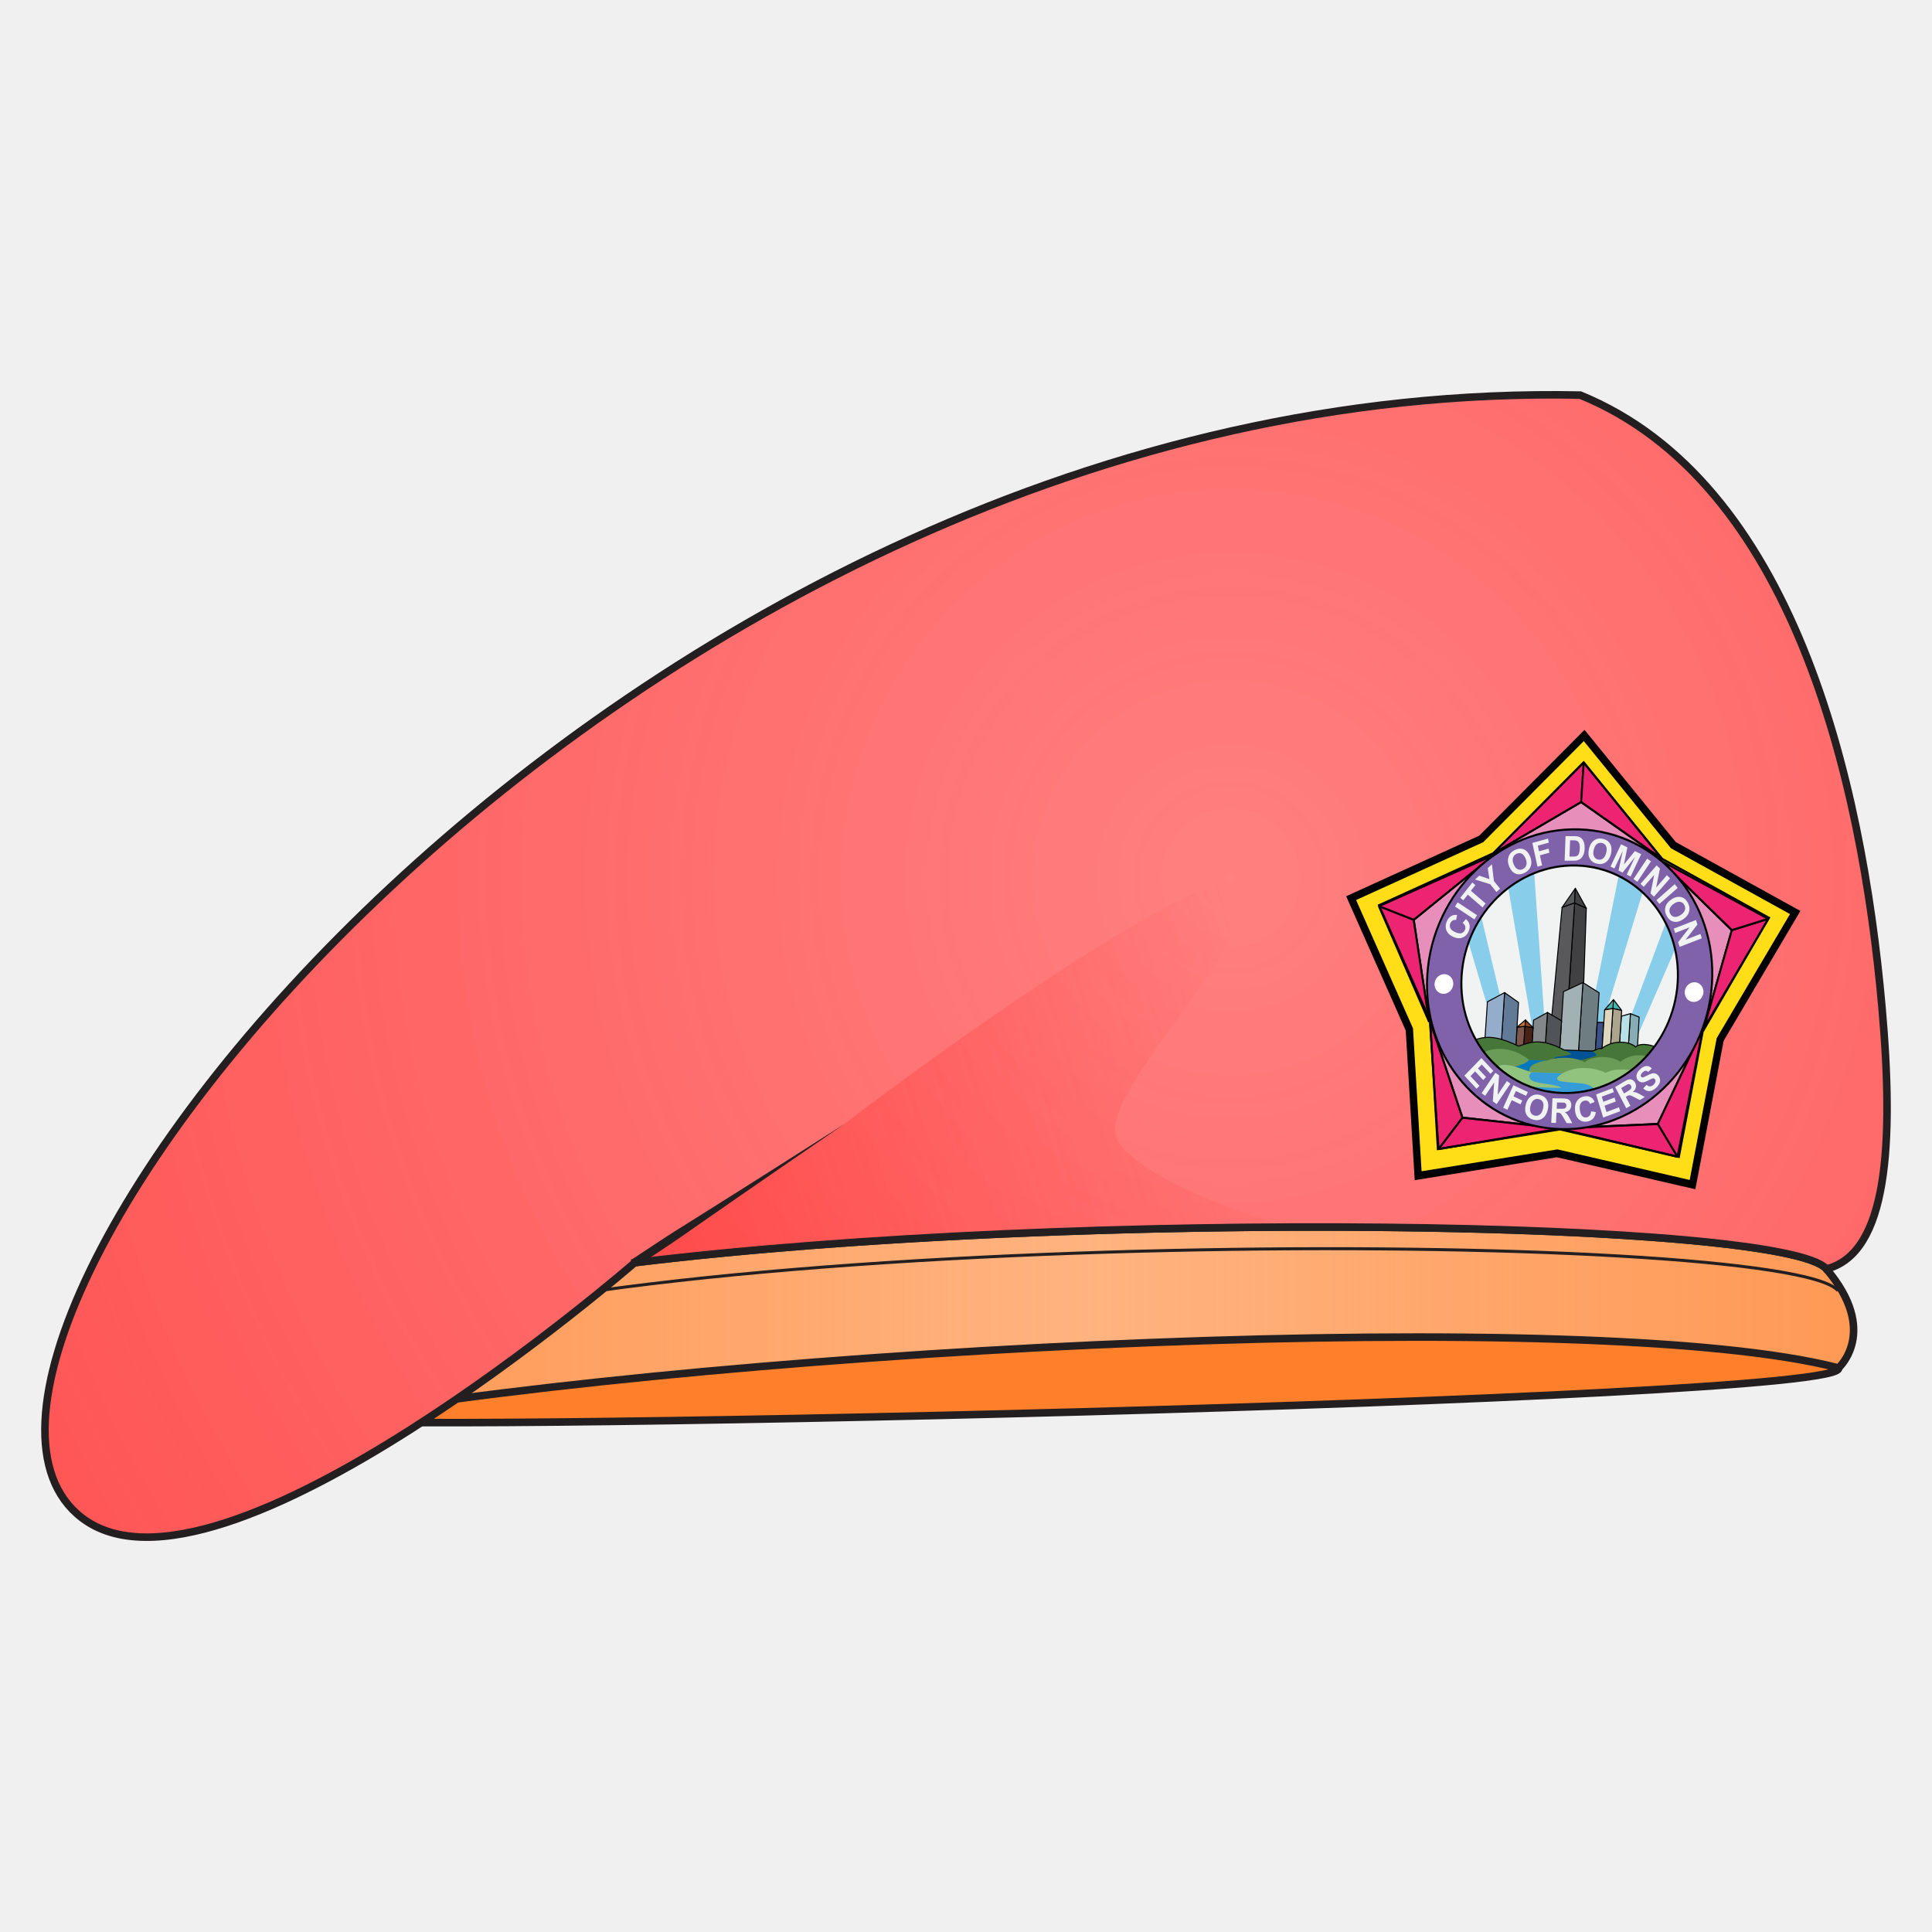
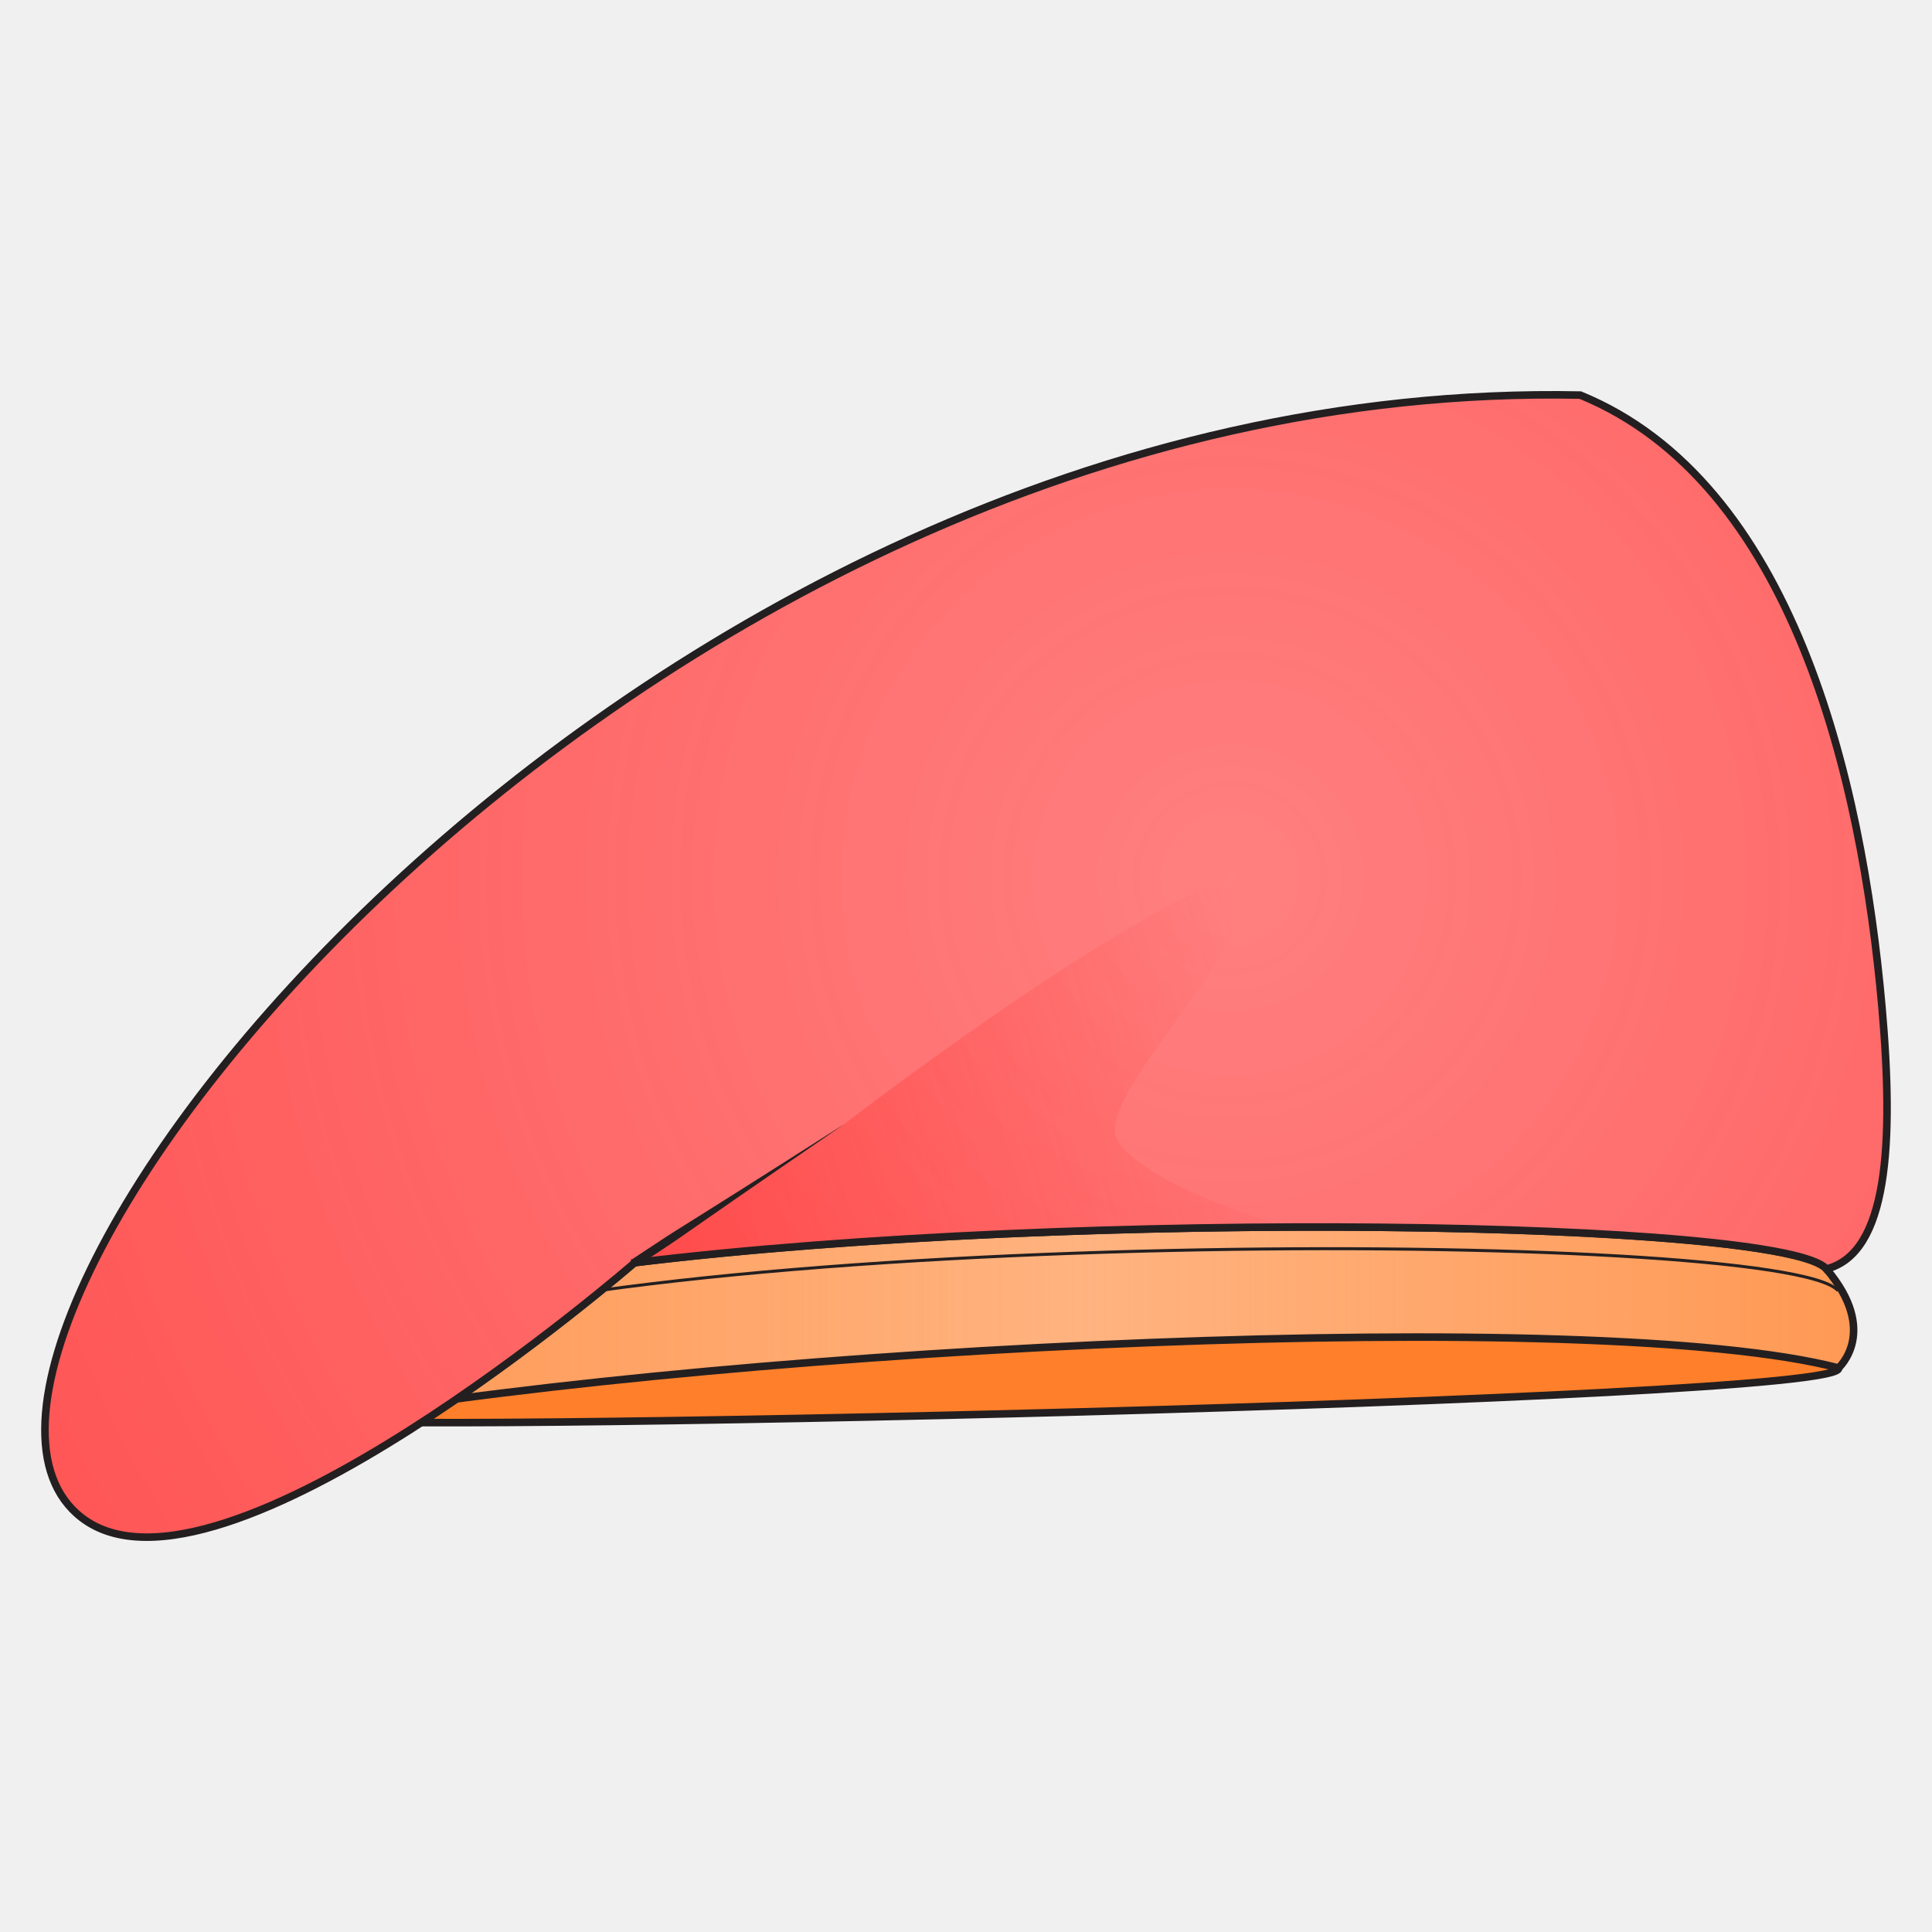
<svg xmlns="http://www.w3.org/2000/svg" xmlns:xlink="http://www.w3.org/1999/xlink" viewBox="0 0 256 256">
  <defs>
    <linearGradient id="innoGrad3">
      <stop offset="0" stop-color="#ff2a2a" stop-opacity="0" />
      <stop offset="1" stop-color="#ff2a2a" stop-opacity=".502" />
    </linearGradient>
    <linearGradient id="innoGrad2">
      <stop offset="0" stop-color="#ff2a2a" stop-opacity=".502" />
      <stop offset="1" stop-color="#ff2a2a" stop-opacity="0" />
    </linearGradient>
    <linearGradient id="innoGrad1">
      <stop offset="0" stop-color="#ff7f2a" stop-opacity=".502" />
      <stop offset=".5" stop-color="#ff7f2a" stop-opacity="0" />
      <stop offset="1" stop-color="#ff7f2a" stop-opacity=".502" />
    </linearGradient>
    <linearGradient id="linearGradient855" x1="42.611" x2="246.112" y1="175.326" y2="175.326" gradientUnits="userSpaceOnUse" xlink:href="#innoGrad1" />
    <linearGradient id="linearGradient885" x1="84.414" x2="170.58" y1="167.79" y2="141.82" gradientUnits="userSpaceOnUse" xlink:href="#innoGrad2" />
    <radialGradient id="radialGradient893" cx="153.821" cy="119.399" r="122.546" fx="153.821" fy="119.399" gradientTransform="matrix(1.4754 0 0 1.47631 -63.92 -59.945)" gradientUnits="userSpaceOnUse" xlink:href="#innoGrad3" />
  </defs>
  <path fill="#ff7f2a" stroke="#231f20" stroke-miterlimit="10" d="M243.61 181.26c-4.756-11.196-189.098-6.309-200.499 6.717-1.799 2.056 202.411-2.218 200.5-6.717z" />
-   <path fill="#ffb380" d="M242.011 168.145c7.036 8.316 1.6 13.115 1.6 13.115-31.977-8.317-144.54-2.879-200.5 6.717v-11.56c35.815-16.909 191.865-16.588 198.9-8.272z" style="font-variant-east_asian:normal" />
+   <path fill="#ffb380" d="M242.011 168.145c7.036 8.316 1.6 13.115 1.6 13.115-31.977-8.317-144.54-2.879-200.5 6.717v-11.56c35.815-16.909 191.865-16.588 198.9-8.272z" />
  <path fill="url(#linearGradient855)" stroke="#231f20" stroke-miterlimit="10" d="M242.011 168.145c7.036 8.316 1.6 13.115 1.6 13.115-31.977-8.317-144.54-2.879-200.5 6.717v-11.56c35.815-16.909 191.865-16.588 198.9-8.272z" />
  <path fill="none" stroke="#231f20" stroke-miterlimit="10" stroke-width=".4" d="M44.645 179.293c35.815-16.909 191.865-16.587 198.9-8.271" />
  <path fill="#ff8080" d="M84.1 167.315c59.222-7.226 152.509-5.556 157.911.83 8.155-2.085 8.965-16.606 7.355-34.75-2.682-30.242-11.831-69.528-39.972-81.044-127.27-2.56-226.949 126.834-198.58 148.74C29.04 215.168 84.1 167.316 84.1 167.316z" />
  <path fill="url(#linearGradient885)" d="M163.027 116.326c8.115 5.318-19.026 28.828-14.83 34.986 4.198 6.157 22.383 11.28 22.383 11.28-28.59.122-60.75 1.583-86.48 4.723l27.763-18.362s35.153-27.073 51.164-32.627z" />
  <path fill="url(#radialGradient893)" stroke="#231f20" stroke-miterlimit="10" d="M84.1 167.315c59.222-7.226 152.509-5.556 157.911.83 8.155-2.085 8.965-16.606 7.355-34.75-2.682-30.242-11.831-69.528-39.972-81.044-127.27-2.56-226.949 126.834-198.58 148.74C29.04 215.168 84.1 167.316 84.1 167.316z" />
  <path fill="#231f20" d="M111.863 148.953c-27.962 17.81-18.705 11.689-28.077 17.887l.628.95c9.372-6.199.117-.076 27.45-18.837z" />
-   <g stroke-width=".66" transform="matrix(.39757 .01287 -.0271 .41862 58.88 56.729)">
-     <path fill="#ffde17" stroke="#000" stroke-miterlimit="10" stroke-width="2.448" d="M385.703 217.684l-45.738 8.498-6.067-46.113-22.195-40.883 41.986-20.02 32.014-33.746 32.038 33.747 41.962 20.019-22.219 40.883-6.067 46.113z" />
-     <path fill="#e78ebb" stroke="#000" stroke-linejoin="bevel" stroke-miterlimit="10" d="M386.122 106.48l-28.12 17.143h56.256zm-27.971 17.67l-25.174 21.255 7.348 32.103zm28.133 85.662l-45.755-32.73 12.911 30.31zm52.726-64.407l-7.348 32.103-17.826-53.357z" />
-     <path fill="#e78ebb" stroke="#000" stroke-linejoin="bevel" stroke-miterlimit="10" d="M431.458 177.082l-12.91 30.31-32.845 2.42z" />
-     <path fill="#ed2472" stroke="#000" stroke-linejoin="bevel" stroke-miterlimit="10" d="M386.122 93.98v12.5l-28.12 17.143zm0 0l28.136 29.643-28.136-17.142zm-53.145 51.425l7.348 32.103-19.203-36.063zm25.174-21.255l-25.174 21.255-11.855-3.96zm28.133 85.662l-40.117 7.748 7.273-10.167z" />
-     <path fill="#ed2472" stroke="#000" stroke-linejoin="bevel" stroke-miterlimit="10" d="M353.44 207.393l-7.273 10.167-5.638-40.478zm97.425-65.948l-11.855 3.96-7.348 32.103z" />
-     <path fill="#ed2472" stroke="#000" stroke-linejoin="bevel" stroke-miterlimit="10" d="M450.865 141.445l-37.029-17.294 25.174 21.254zm-32.317 65.948l-32.845 2.419 40.117 7.748zm12.91-30.311l-12.91 30.31 7.272 10.168z" />
-     <path fill="none" stroke="#000" stroke-miterlimit="10" d="M358.002 123.56l28.12-29.641 28.136 29.642 36.864 17.585-19.512 35.908-5.329 40.506-40.159-7.461-40.175 7.46-5.328-40.505-19.497-35.908z" />
-     <circle cx="386.122" cy="162.575" r="47.429" fill="#7f62aa" stroke="#000" stroke-miterlimit="10" />
-     <path fill="#88cdea" d="M422.122 162.575c0 19.877-16.121 36-36 36-19.881 0-36-16.123-36-36 0-19.882 16.119-36.001 36-36.001 19.879-.001 36 16.118 36 36z" />
-     <g fill="#f1f2f2">
-       <path d="M349.33 145.867l1.013-1.233c.701.532 1.141 1.126 1.322 1.783.18.657.116 1.372-.194 2.146-.384.958-1.026 1.614-1.928 1.969-.902.355-1.919.305-3.055-.15-1.201-.481-2.009-1.165-2.425-2.051-.416-.886-.421-1.834-.017-2.844.354-.882.901-1.495 1.644-1.837.44-.205.981-.273 1.625-.206l-.233 1.58c-.408-.064-.775-.005-1.1.179-.325.184-.565.47-.72.856-.214.535-.196 1.045.055 1.532.25.486.805.902 1.665 1.246.912.365 1.627.46 2.146.289.519-.173.883-.522 1.093-1.047.155-.387.166-.77.031-1.146-.135-.378-.442-.733-.922-1.066zm3.839-1.218l-6.745-3.858.779-1.362 6.745 3.858zm2.438-3.889l-5.17-3.865-1.381 1.846-1.053-.787 3.698-4.945 1.053.788-1.377 1.842 5.17 3.867zm4.292-5.002l-2.237-2.385-5.154-1.335 1.341-1.258 3.437.99-.796-3.467 1.318-1.236 1.002 5.244 2.23 2.378zm3.747-8.083c-.367-.701-.57-1.345-.61-1.93a3.66 3.66 0 0 1 .146-1.28c.125-.42.313-.782.565-1.085.334-.406.781-.756 1.341-1.05 1.014-.531 1.99-.642 2.929-.332.938.31 1.701 1.026 2.288 2.146.582 1.11.735 2.139.46 3.083-.275.944-.918 1.68-1.93 2.21-1.023.536-2.001.65-2.932.342s-1.683-1.008-2.257-2.104zm1.408-.797c.408.78.897 1.276 1.468 1.49.571.214 1.133.175 1.687-.115s.904-.728 1.05-1.313c.146-.585.01-1.277-.408-2.075-.413-.79-.895-1.287-1.443-1.494-.549-.207-1.11-.161-1.683.14-.573.3-.932.738-1.077 1.315-.144.576-.009 1.26.406 2.052zm7.949.466l-2.216-7.448 5.106-1.52.375 1.26-3.602 1.073.524 1.763 3.109-.925.375 1.26-3.109.925.942 3.165zm8.677-9.931l2.866-.082c.646-.02 1.141.017 1.482.106.459.122.856.349 1.191.682.335.333.594.746.777 1.237.185.49.286 1.1.308 1.829.018.639-.046 1.192-.191 1.66-.179.57-.442 1.036-.793 1.396-.265.272-.626.49-1.084.65-.343.12-.804.188-1.383.205l-2.951.084zm1.606 1.269l.146 5.145 1.171-.034c.438-.012.753-.046.946-.101.253-.071.46-.185.624-.341.164-.156.293-.41.389-.761.096-.351.136-.827.119-1.427-.017-.6-.083-1.06-.198-1.378-.115-.318-.271-.565-.467-.74a1.497 1.497 0 0 0-.736-.345c-.221-.043-.65-.056-1.29-.038zm6.459 2.541c.139-.78.372-1.412.699-1.9.244-.357.544-.665.9-.92a3.008 3.008 0 0 1 1.111-.512c.513-.117 1.08-.12 1.703-.008 1.127.202 1.966.712 2.518 1.532.552.82.717 1.853.494 3.098-.221 1.235-.729 2.14-1.524 2.719-.796.577-1.756.766-2.88.565-1.138-.203-1.979-.712-2.527-1.525-.547-.815-.712-1.831-.494-3.05zm1.601.233c-.155.866-.072 1.558.248 2.077.32.519.788.833 1.403.943.616.11 1.161-.021 1.635-.395.475-.373.791-1.003.949-1.89.156-.876.081-1.565-.227-2.065-.307-.5-.779-.807-1.416-.92-.636-.114-1.188.013-1.656.38-.467.366-.779.989-.936 1.87zm5.945 5.113l3.032-7.154 2.162.917-.771 5.43 3.352-4.336 2.167.918-3.032 7.154-1.343-.57 2.388-5.631-3.808 5.03-1.391-.59.972-6.23-2.387 5.63zm7.917 3.71l4.095-6.604 1.333.827-4.095 6.604zm2.437 1.426l4.959-5.982 1.176.974-.863 6.025 3.312-3.995 1.122.93-4.959 5.982-1.212-1.005.822-5.9-3.234 3.9zm5.645 5.009l5.734-5.244 1.059 1.158-5.734 5.243zm4.971-.409c.655-.444 1.271-.72 1.849-.824a3.667 3.667 0 0 1 1.288 0 3.05 3.05 0 0 1 1.143.439c.441.286.84.69 1.194 1.214.643.948.862 1.905.66 2.873-.202.968-.827 1.806-1.874 2.516-1.039.704-2.043.972-3.012.805-.969-.167-1.773-.723-2.414-1.667-.648-.957-.872-1.915-.671-2.875.2-.96.812-1.787 1.837-2.481zm.951 1.309c-.729.494-1.167 1.036-1.314 1.627-.148.59-.047 1.146.305 1.664.351.518.825.816 1.423.896.598.079 1.27-.134 2.016-.64.737-.5 1.178-1.034 1.321-1.603.143-.57.034-1.121-.329-1.656-.362-.536-.839-.843-1.428-.921-.589-.078-1.255.13-1.994.633zm.463 7.905l7.193-2.94.577 1.414-3.601 4.907 4.804-1.963.551 1.35-7.192 2.939-.596-1.457 3.506-4.816-4.69 1.917z" />
-     </g>
-     <g fill="#f1f2f2">
-       <path d="M353.192 194.1l5.281-5.724 4.244 3.916-.894.968-3.088-2.85-1.171 1.27 2.874 2.65-.89.966-2.874-2.651-1.438 1.558 3.198 2.95-.89.965zm6.11 5.368l4.144-6.595 1.295.814-.068 6.1 2.768-4.403 1.237.777-4.144 6.594-1.336-.84.044-5.971-2.702 4.3zm7.475 4.38l2.912-7.224 4.952 1.996-.493 1.223-3.493-1.408-.689 1.709 3.016 1.216-.493 1.223-3.016-1.216-1.237 3.069zm7.45-1.164c.155-.777.402-1.407.74-1.89.251-.353.558-.655.92-.904a3.016 3.016 0 0 1 1.125-.49c.516-.106 1.085-.098 1.707.026 1.125.225 1.956.754 2.492 1.587s.68 1.87.432 3.114c-.246 1.233-.774 2.13-1.583 2.693-.81.563-1.775.73-2.897.508-1.136-.227-1.97-.754-2.501-1.58-.533-.827-.677-1.848-.435-3.064zm1.6.266c-.173.865-.104 1.56.206 2.086.311.526.773.85 1.388.974.615.123 1.164.002 1.646-.362.483-.364.813-.988.989-1.874.175-.876.113-1.566-.184-2.074-.298-.507-.765-.824-1.4-.951-.635-.127-1.191-.012-1.667.347s-.803.975-.978 1.854zm7.274 5.176l-.126-7.788 3.31-.054c.832-.013 1.437.047 1.816.18.381.135.686.379.918.732.232.354.354.762.361 1.222.008.585-.156 1.07-.492 1.456-.338.387-.848.635-1.529.745.344.192.627.406.854.64.225.233.529.65.914 1.25l.977 1.503-1.881.03-1.164-1.676c-.414-.6-.696-.976-.847-1.131a1.2 1.2 0 0 0-.478-.316c-.167-.056-.432-.081-.793-.075l-.319.006.053 3.25zm1.5-4.52l1.163-.02c.754-.012 1.225-.052 1.411-.118a.842.842 0 0 0 .436-.336c.104-.158.154-.354.15-.587-.004-.263-.078-.473-.221-.632-.143-.16-.342-.258-.596-.296-.128-.016-.511-.02-1.148-.008l-1.227.02zm11.509.472l1.588.185c-.066.879-.328 1.573-.783 2.08-.455.51-1.094.844-1.914 1.003-1.016.197-1.918.012-2.705-.555-.789-.567-1.299-1.452-1.533-2.655-.246-1.272-.109-2.324.412-3.156.52-.831 1.314-1.351 2.387-1.56.936-.181 1.748-.052 2.439.388.412.26.764.679 1.055 1.257l-1.457.66a1.643 1.643 0 0 0-.748-.828c-.33-.174-.701-.221-1.111-.141-.566.109-.988.402-1.262.877-.273.476-.322 1.169-.146 2.08.188.967.496 1.62.924 1.964.426.343.918.46 1.475.353.41-.08.738-.278.982-.597.245-.32.376-.77.397-1.355zm4.158 1.849l-2.873-7.24 5.367-2.13.486 1.226-3.906 1.55.637 1.604 3.635-1.442.484 1.22-3.635 1.442.781 1.97 4.045-1.604.484 1.22zm7.471-3.182l-4.158-6.585 2.799-1.768c.703-.444 1.252-.708 1.645-.791a1.797 1.797 0 0 1 1.166.147c.383.18.695.467.941.856.313.494.426.993.338 1.499-.088.505-.393.982-.918 1.43.393-.013.746.022 1.061.105.314.082.791.279 1.432.59l1.615.778-1.59 1.004-1.865-.826c-.666-.296-1.104-.472-1.313-.525a1.206 1.206 0 0 0-.572-.021c-.172.04-.412.156-.717.349l-.27.17 1.736 2.749zm-1.07-4.64l.984-.621c.637-.403 1.02-.682 1.143-.836a.838.838 0 0 0 .197-.514 1.015 1.015 0 0 0-.176-.58c-.141-.221-.313-.362-.518-.424-.205-.062-.426-.042-.664.058-.117.054-.445.25-.984.59l-1.037.656zm6.279-1.81l1.021-1.15c.418.315.811.465 1.182.45.369-.015.73-.185 1.08-.51.371-.344.578-.682.621-1.014.043-.332-.033-.603-.229-.813a.705.705 0 0 0-.438-.234c-.168-.021-.383.024-.645.137-.178.079-.563.28-1.154.606-.76.42-1.369.634-1.826.642-.641.01-1.172-.21-1.59-.662a2.012 2.012 0 0 1-.51-1.046c-.071-.406-.012-.82.176-1.24.189-.42.502-.833.941-1.24.717-.664 1.402-1.007 2.055-1.028.654-.021 1.234.222 1.738.729l-1.107 1.12c-.32-.248-.621-.361-.904-.34-.281.022-.584.184-.908.484-.336.31-.533.623-.596.937a.565.565 0 0 0 .145.524.601.601 0 0 0 .494.188c.258-.013.729-.213 1.412-.601.686-.387 1.227-.635 1.627-.742.4-.107.789-.11 1.17-.005.379.105.736.338 1.07.699.303.327.496.718.58 1.172.082.455.021.905-.182 1.353-.203.448-.553.9-1.051 1.36-.721.669-1.43 1.017-2.127 1.04-.695.026-1.377-.246-2.045-.816z" />
-     </g>
-     <circle cx="344.408" cy="165.361" r="2.786" fill="#fff" stroke="#fff" stroke-miterlimit="10" />
-     <circle cx="427.789" cy="165.361" r="2.786" fill="#fff" stroke="#fff" stroke-miterlimit="10" />
-     <path fill="#f1f2f2" d="M390.461 197.929l9.729-68.502s-4.24-2.852-14.068-2.854c-9.828-.002-14.06 2.85-14.06 2.85l9.729 68.536zm-18.399-2.205l-16.654-51.936s1.271-2.088 4.047-5.225c2.776-3.137 4.28-4.181 4.28-4.181l15.887 63.305s-1.396-.03-4-.707c-2.604-.677-3.56-1.256-3.56-1.256zm-20.354-43.744l15.892 41.467s-4.561-2.383-7.946-6.475c-3.859-4.665-4.64-5.97-6.809-10.646-2.169-4.677-2.452-9.327-2.452-9.327s-.563-3.938 0-8.854c.563-4.916 1.315-6.164 1.315-6.164zm48.496 43.744l16.653-51.936s-1.271-2.088-4.048-5.225c-2.776-3.137-4.279-4.181-4.279-4.181l-15.887 63.305s1.396-.03 4-.707c2.604-.677 3.561-1.256 3.561-1.256zm20.354-43.744l-15.892 41.467s4.562-2.383 7.946-6.475c3.858-4.665 4.639-5.97 6.809-10.646 2.17-4.677 2.451-9.327 2.451-9.327s.563-3.938 0-8.854c-.563-4.916-1.314-6.164-1.314-6.164z" />
-     <path fill="#414042" stroke="#000" stroke-linejoin="round" stroke-width=".33" d="M391.289 176.479l-1.147-36.515-4-1.545-.013 39.477z" />
-     <path fill="#58595b" stroke="#000" stroke-linejoin="round" stroke-width=".33" d="M386.142 138.419l-4.078 1.545 4-6.172z" />
-     <path fill="#414042" stroke="#000" stroke-linejoin="round" stroke-width=".33" d="M386.064 133.792l.078 4.627 4 1.545z" />
-     <path fill="#59585b" stroke="#000" stroke-linejoin="round" stroke-width=".33" d="M382.064 139.964l4.078-1.545-.066 39.477-5.16-1.417z" />
-     <path fill="#6e7d81" stroke="#000" stroke-linejoin="round" stroke-width=".33" d="M396.224 166.549l-5.604-3.061v21.668h5.604z" />
-     <path fill="#a1b1b4" stroke="#000" stroke-linejoin="round" stroke-width=".33" d="M390.62 185.156l-6.289-.001v-18.606l6.289-3.061z" />
-     <path fill="#515456" stroke="#000" stroke-linejoin="round" stroke-width=".33" d="M379.453 185.16l4.878-.005v-9.378l-4.878-2.49z" />
-     <path fill="#848789" stroke="#000" stroke-linejoin="round" stroke-width=".33" d="M375.004 175.868l4.449-2.58v11.873l-4.449-.008z" />
-     <path fill="#7c564a" stroke="#000" stroke-linejoin="round" stroke-width=".33" d="M369.679 178.219v6.932l2.616-.001v-7.254z" />
-     <path fill="#492216" stroke="#000" stroke-linejoin="round" stroke-width=".33" d="M372.295 185.15v-7.254l2.709.323v6.934z" />
-     <path fill="#607a97" stroke="#000" stroke-linejoin="round" stroke-width=".33" d="M364.775 185.15h4.904l-.053-14.71-4.851-2.984z" />
-     <path fill="#93adca" stroke="#000" stroke-linejoin="round" stroke-width=".33" d="M359.264 170.53l5.511-3.074v17.694l-5.54-.001z" />
-     <path fill="#85adb3" stroke="#000" stroke-linejoin="round" stroke-width=".33" d="M407.085 185.16v-12.345l2.969 1.003.117 11.343z" />
-     <path fill="#b9e0e6" stroke="#000" stroke-linejoin="round" stroke-width=".33" d="M407.085 185.16l-2.983-.01v-11.415l2.983-.92z" />
-     <path fill="#3b5086" stroke="#000" stroke-linejoin="round" stroke-width=".33" d="M398.419 175.88v9.27l-2.195.006v-9.276z" />
-     <path fill="#42b3ae" stroke="#000" stroke-linejoin="round" stroke-width=".33" d="M401.149 171.386v-2.841l2.953 3.343zm0 0v-2.841l-2.73 3.343z" />
-     <path fill="#aca48c" stroke="#000" stroke-linejoin="round" stroke-width=".33" d="M404.102 185.15v-13.262l-2.953-.502v13.775z" />
-     <path fill="#dfd8bf" stroke="#000" stroke-linejoin="round" stroke-width=".33" d="M398.419 185.15l2.73.01v-13.774l-2.73.502z" />
-     <path fill="#954520" stroke="#000" stroke-linejoin="round" stroke-width=".33" d="M372.295 175.88l2.709 2.339-2.709-.323z" />
-     <path fill="#c87532" stroke="#000" stroke-linejoin="round" stroke-width=".33" d="M372.295 175.88l-2.616 2.339 2.616-.323z" />
-     <path fill="#467738" d="M356.207 182.605c4.569-1.815 9.29-.457 14.375 1.626 3.582-1.25 7.019-3.034 15.311.77l9 .022c1.119.079 2.288-1.188 3.313-.834 4.044-3.291 9.544-2.416 11.292-.916 1.96-1.75 6.3-.314 6.3-.314s-9.676 15.647-29.676 15.616c-20-.031-29.915-15.97-29.915-15.97z" />
-     <path fill="#005396" d="M381.685 189.189s.084-1.813 2.647-2.094c.541-.06 3.167-.483 3.75-.822.607-.354-1.918-.975-2.188-1.271l9 .02s2.777 1.105 1.311 1.592c-4.123 1.367-6.789 1.877-6.789 1.877z" />
-     <path fill="#6a9b57" d="M359.235 186.51c3.482-1.901 9.892-1.895 15.142 1.98h6.07c2.488-1.135 8.675-1.761 12.509.157 2.129-2.252 9.043-2.46 11.795-.5 3.833-3.263 8.643-2.067 8.643-2.067s-10.765 12.488-27.272 12.495c-16.443.007-26.887-12.064-26.887-12.064z" />
-     <path fill="#0378bd" d="M374.377 188.49s-.444.706-2.082 1.397c-1.856.784-4.872 1.58-3.713 1.83 1.099.239 4.916 1.043 5.509.857.788-.246.281-1.625 1.219-2.32 1.989-1.475 5.137-1.764 5.137-1.764z" />
-     <path fill="#91c27e" d="M363.997 190.939c2.27-1.524 5.835-.258 11.438 1.415l10.269.044c5.086-3.045 11.461-1.92 14.487-.625 3.057-1.878 8.391-1.064 8.391-1.064s-9.959 8.48-23.125 8.105c-14.664-.418-21.46-7.875-21.46-7.875z" />
-     <path fill="#359cd7" d="M385.777 192.354s-2.817 1.585-1.093 2.377c.727.334 4.603.414 7.959.656 2.823.204 4 1.594 4 1.594s-6.386 2.04-11.188 1.833c-4.802-.208-11.079-1.878-11.079-1.878s12.202.294 11.326-.08c-2.781-1.188-8.612-.844-10.237-2.094-1.533-1.18-.031-2.408-.031-2.408z" />
-     <path fill="none" stroke="#000" stroke-miterlimit="10" stroke-width=".33" d="M356.207 182.605c4.569-1.815 9.29-.457 14.375 1.626 3.582-1.25 7.019-3.034 15.311.77l9 .022c1.119.079 2.288-1.188 3.313-.834 4.044-3.291 9.544-2.416 11.292-.916 1.96-1.75 6.3-.314 6.3-.314s-9.676 15.647-29.676 15.616c-20-.031-29.915-15.97-29.915-15.97z" />
-     <path fill="none" stroke="#000" stroke-miterlimit="10" d="M422.122 162.575c0 19.877-16.121 36-36 36-19.881 0-36-16.123-36-36 0-19.882 16.119-36.001 36-36.001 19.879-.001 36 16.118 36 36z" />
-   </g>
</svg>
